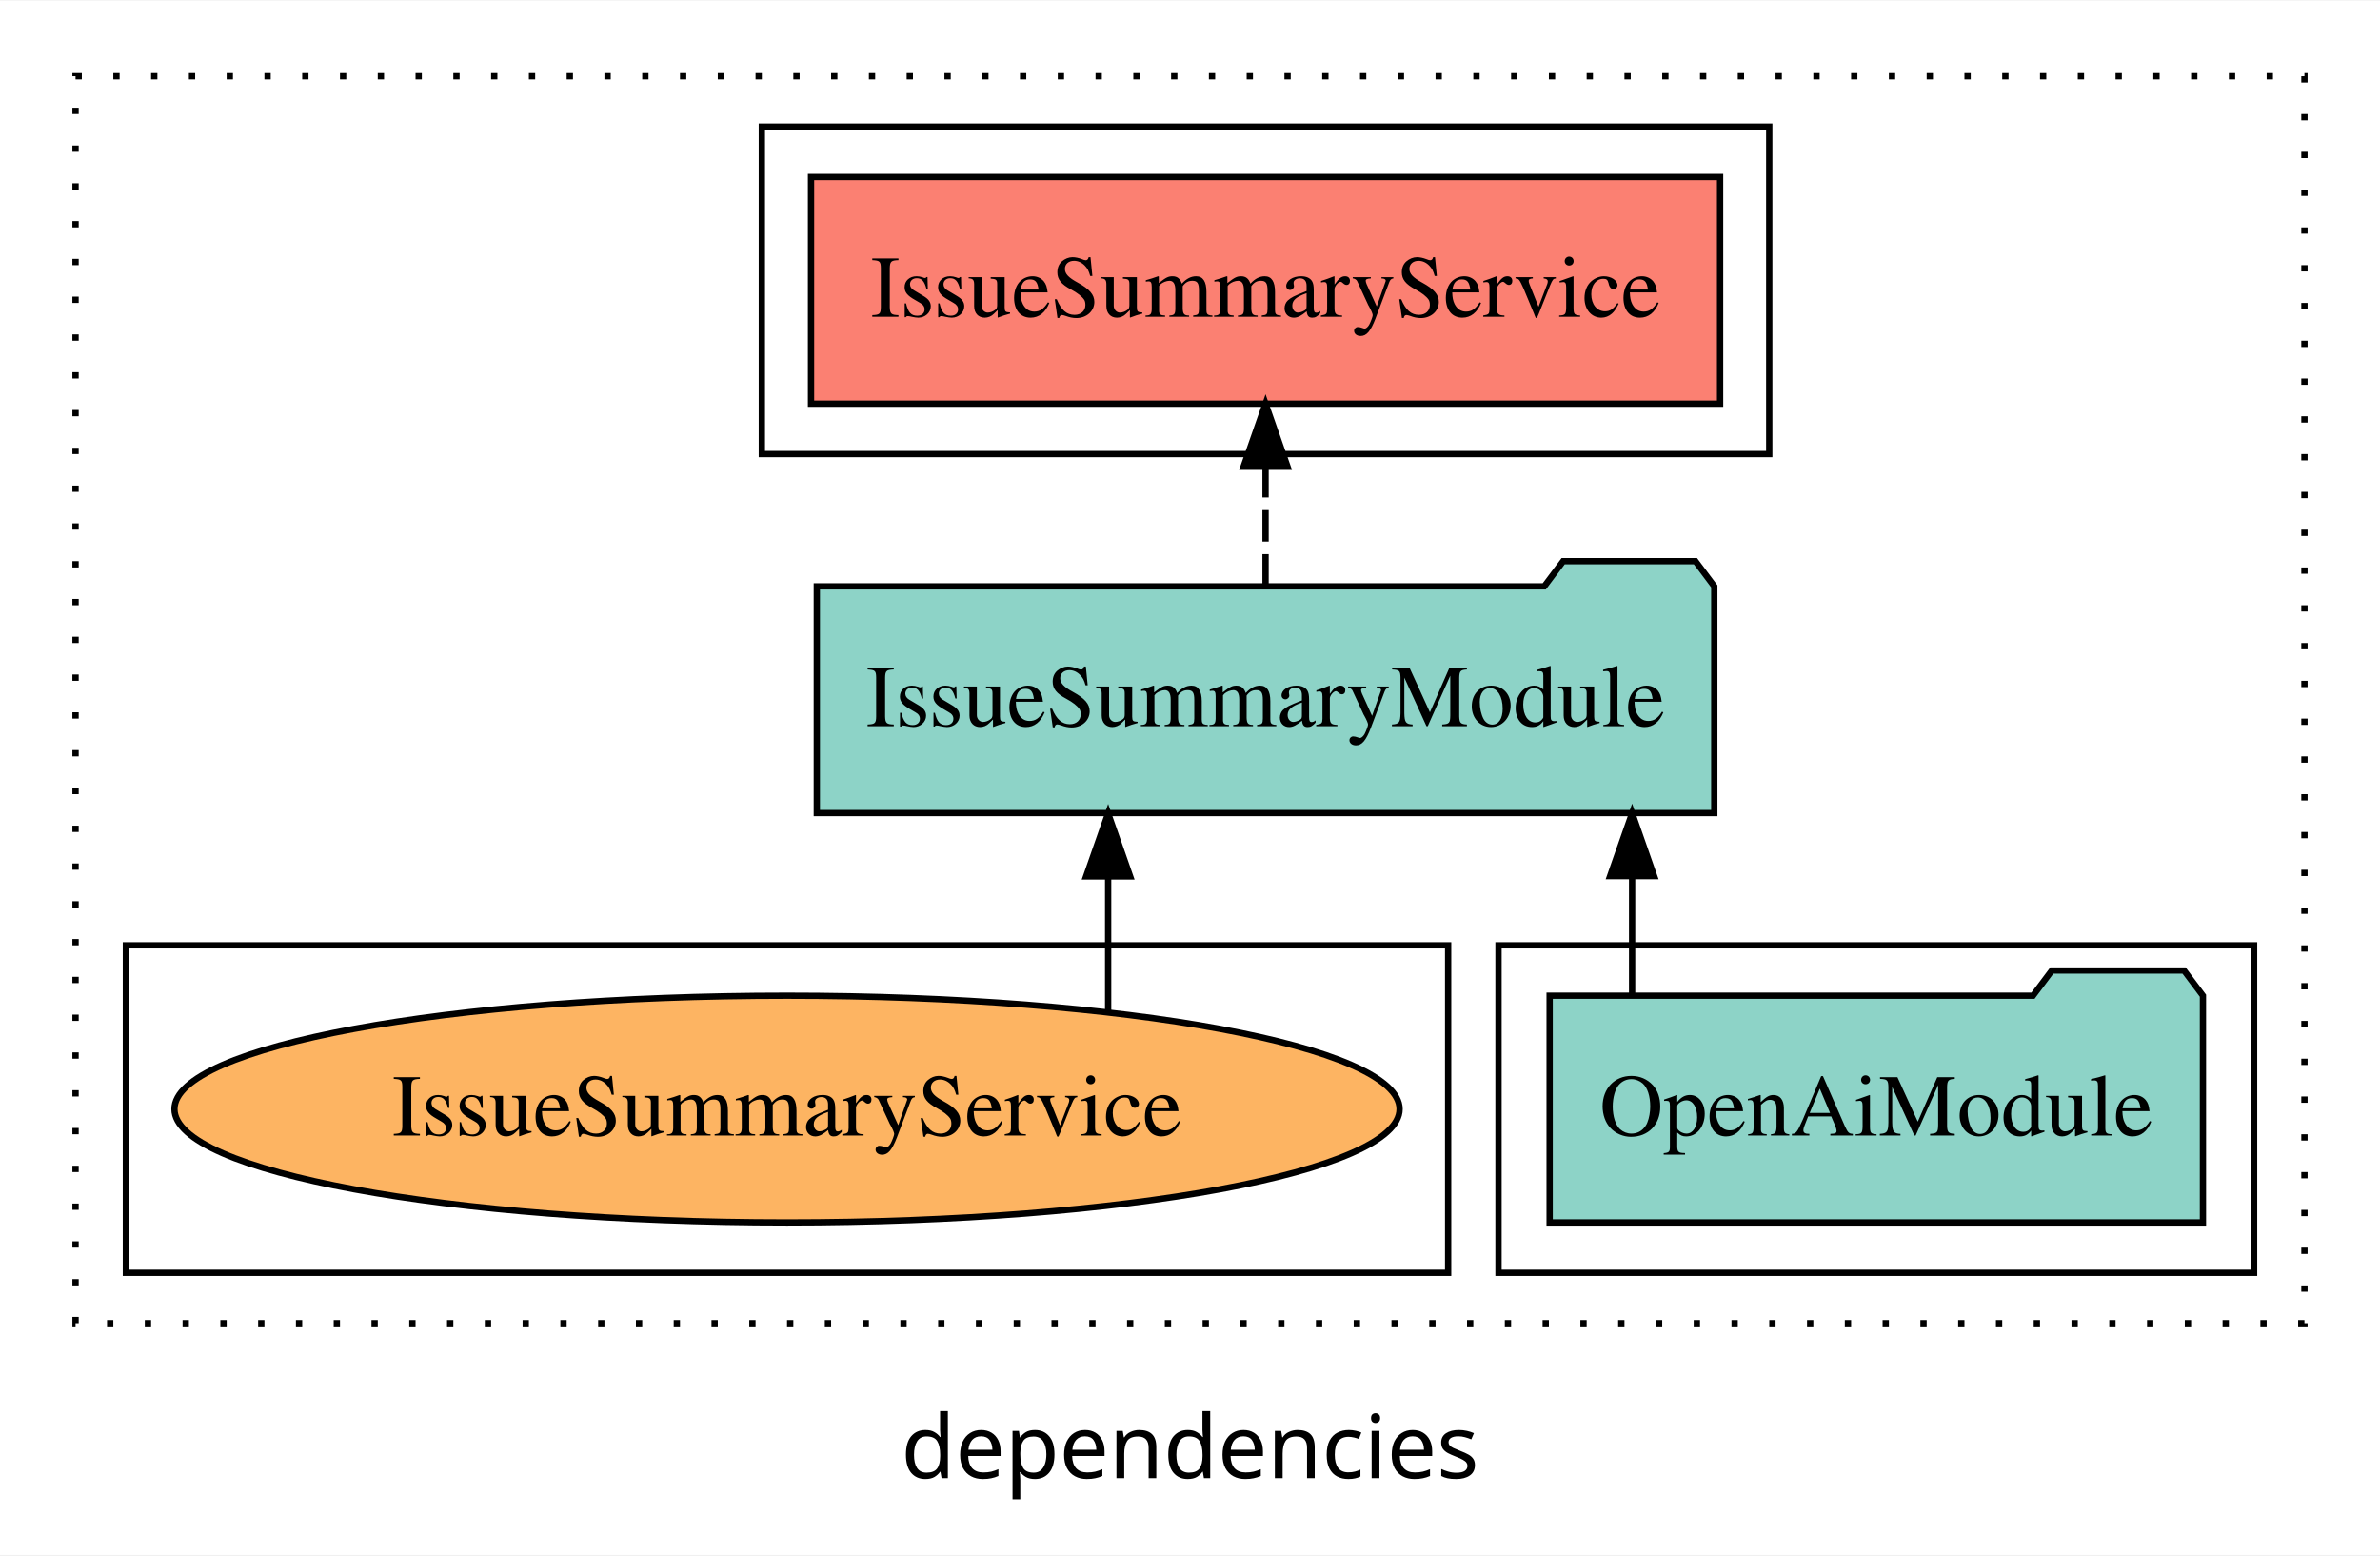
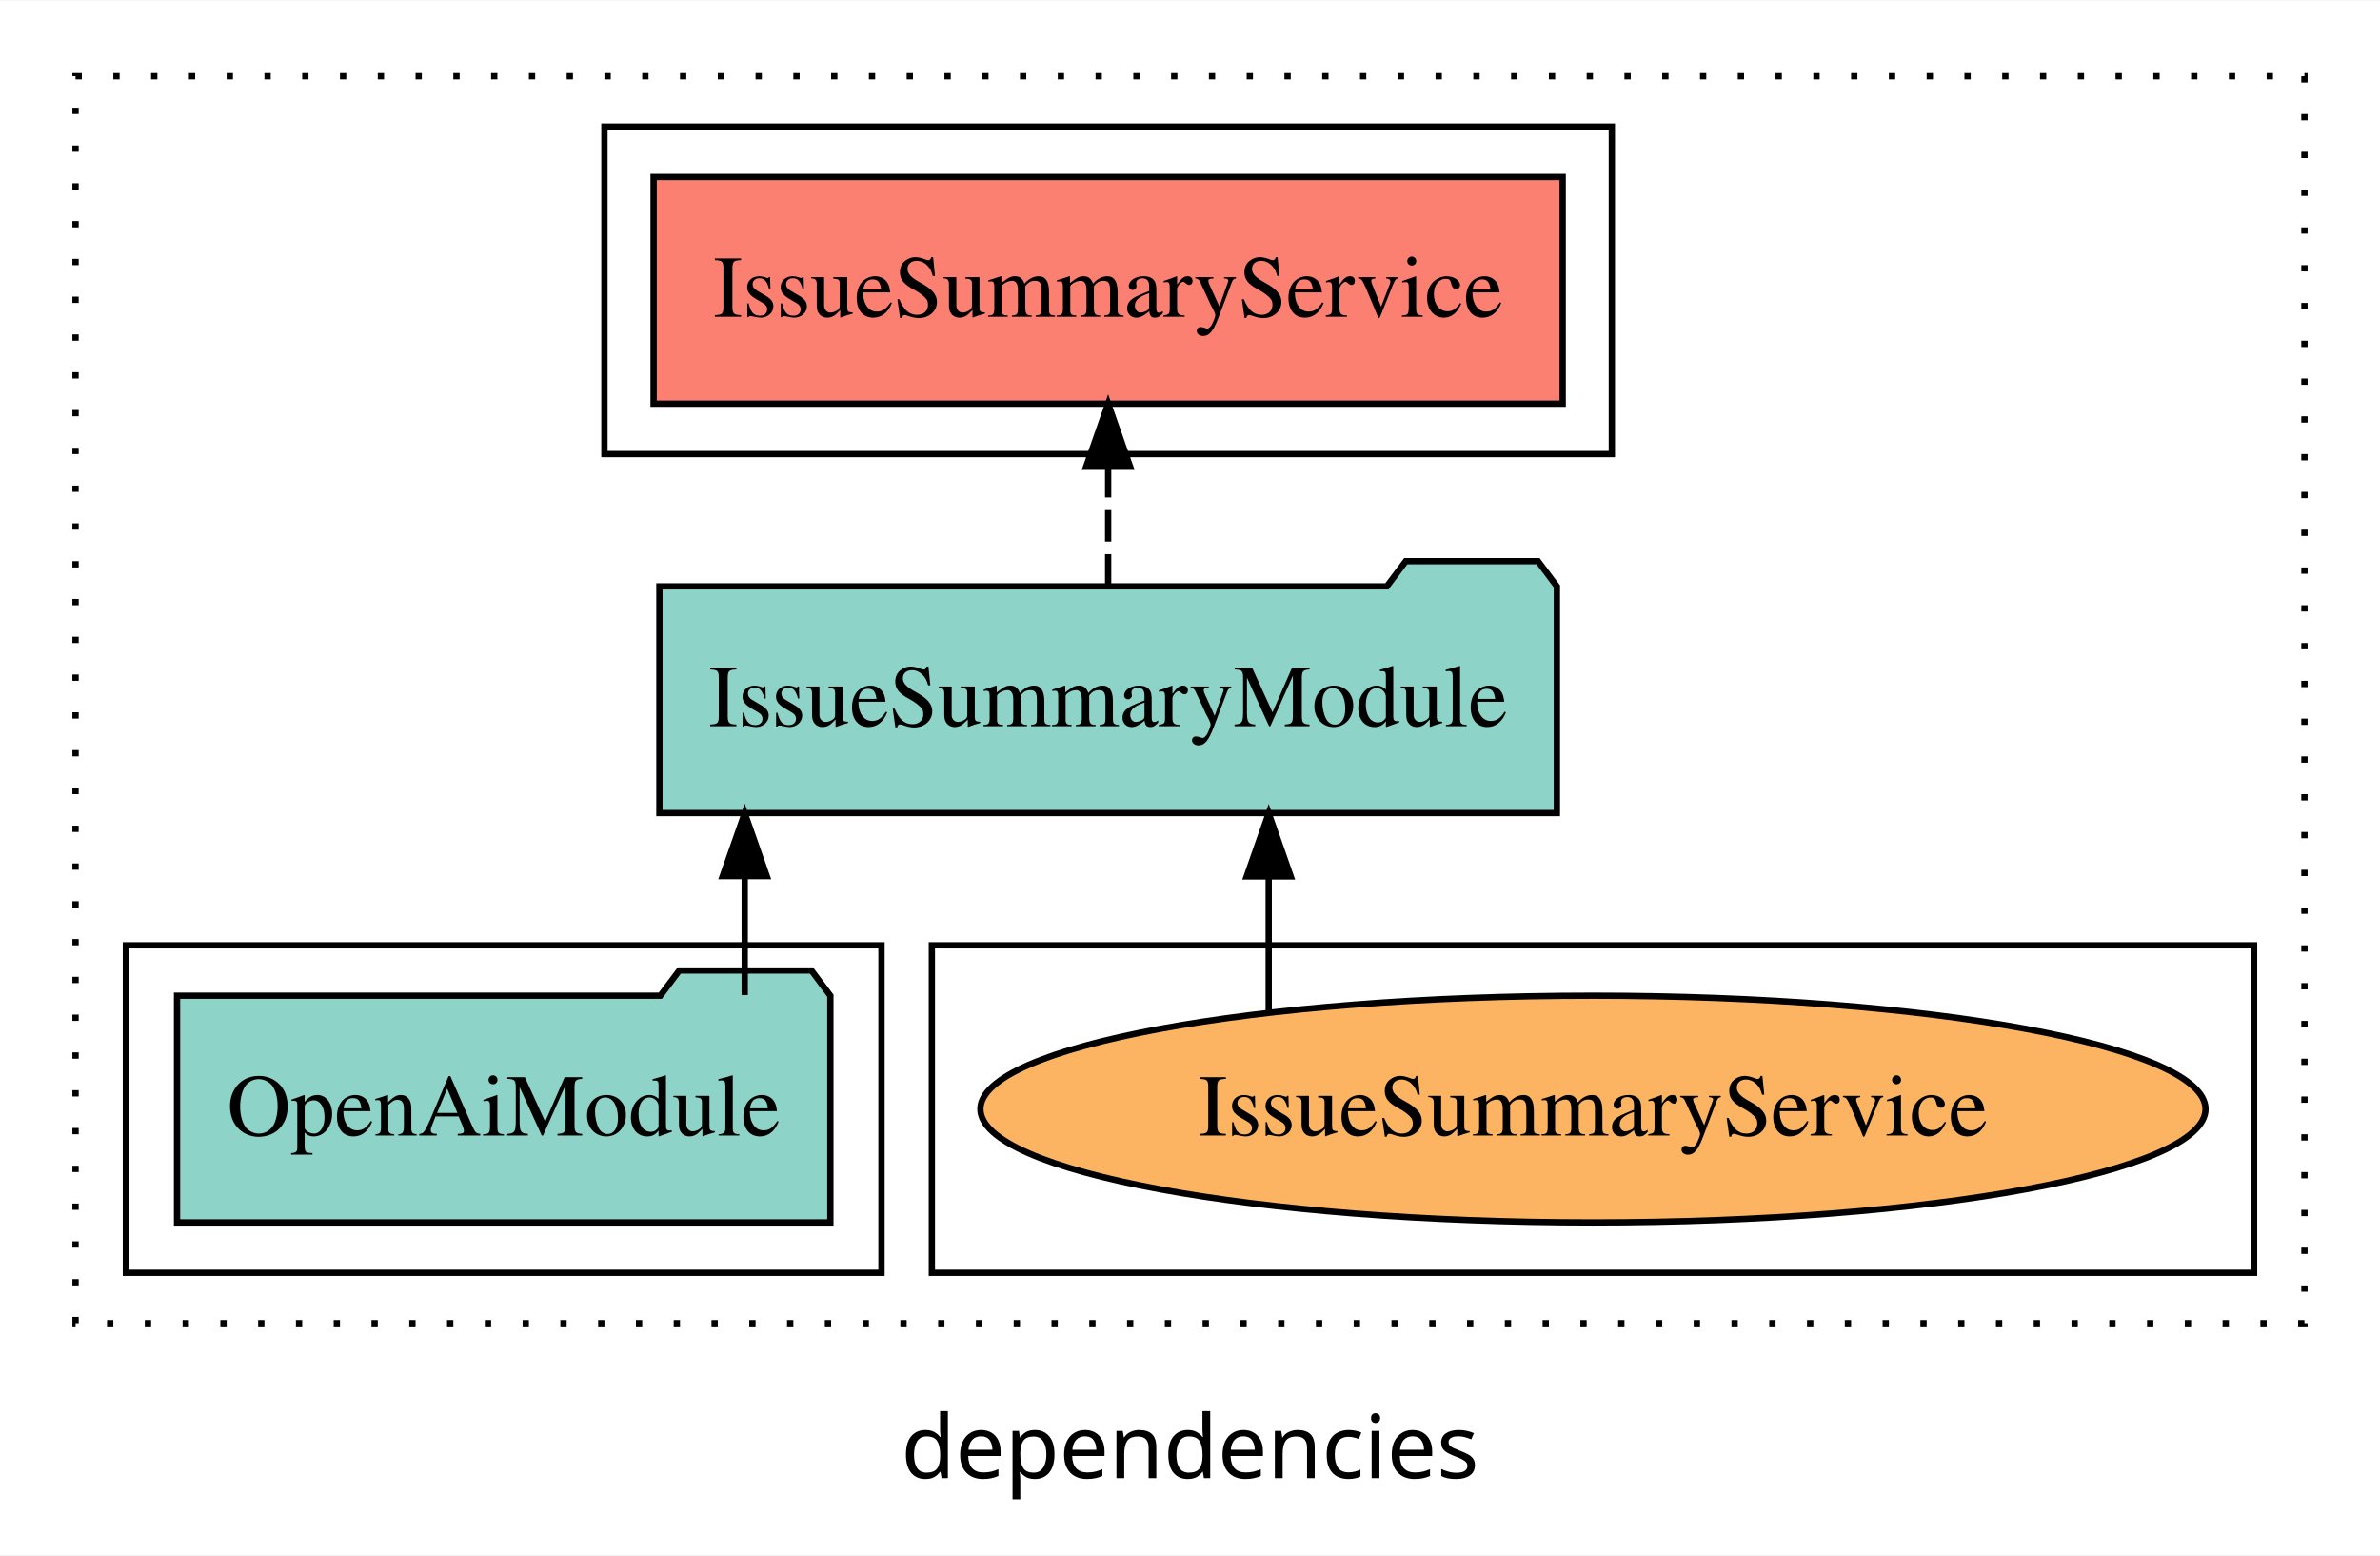
<svg xmlns="http://www.w3.org/2000/svg" width="378pt" height="247pt" viewBox="0.00 0.00 378.00 246.80">
  <g id="graph0" class="graph" transform="scale(1 1) rotate(0) translate(4 242.8)">
    <polygon fill="white" stroke="transparent" points="-4,4 -4,-242.8 374,-242.8 374,4 -4,4" />
    <text text-anchor="middle" x="185" y="-8.2" font-family="sans-serif" font-size="14.00">dependencies</text>
    <g id="clust1" class="cluster">
      <polygon fill="none" stroke="black" stroke-dasharray="1,5" points="8,-32.8 8,-230.8 362,-230.8 362,-32.8 8,-32.8" />
    </g>
-     <g id="clust3" class="cluster">
-       <polygon fill="none" stroke="black" points="234,-40.8 234,-92.8 354,-92.8 354,-40.8 234,-40.8" />
+     <g id="clust6" class="cluster">
+       <polygon fill="none" stroke="black" points="144,-40.8 144,-92.8 354,-92.8 354,-40.8 144,-40.8" />
    </g>
    <g id="clust4" class="cluster">
-       <polygon fill="none" stroke="black" points="117,-170.8 117,-222.8 277,-222.8 277,-170.8 117,-170.8" />
+       <polygon fill="none" stroke="black" points="92,-170.8 92,-222.8 252,-222.8 252,-170.8 92,-170.8" />
    </g>
-     <g id="clust6" class="cluster">
-       <polygon fill="none" stroke="black" points="16,-40.8 16,-92.8 226,-92.8 226,-40.8 16,-40.8" />
+     <g id="clust3" class="cluster">
+       <polygon fill="none" stroke="black" points="16,-40.8 16,-92.8 136,-92.8 136,-40.8 16,-40.8" />
    </g>
    <g id="node1" class="node">
-       <polygon fill="#8dd3c7" stroke="black" points="345.88,-84.8 342.88,-88.8 321.88,-88.8 318.88,-84.8 242.12,-84.8 242.12,-48.8 345.88,-48.8 345.88,-84.8" />
-       <text text-anchor="middle" x="294" y="-62.6" font-family="Times,serif" font-size="14.00">OpenAiModule</text>
+       <polygon fill="#8dd3c7" stroke="black" points="127.88,-84.8 124.88,-88.8 103.88,-88.8 100.88,-84.8 24.12,-84.8 24.12,-48.8 127.88,-48.8 127.88,-84.8" />
+       <text text-anchor="middle" x="76" y="-62.6" font-family="Times,serif" font-size="14.00">OpenAiModule</text>
    </g>
    <g id="node2" class="node">
-       <polygon fill="#8dd3c7" stroke="black" points="268.27,-149.8 265.27,-153.8 244.27,-153.8 241.27,-149.8 125.73,-149.8 125.73,-113.8 268.27,-113.8 268.27,-149.8" />
-       <text text-anchor="middle" x="197" y="-127.6" font-family="Times,serif" font-size="14.00">IssueSummaryModule</text>
+       <polygon fill="#8dd3c7" stroke="black" points="243.27,-149.8 240.27,-153.8 219.27,-153.8 216.27,-149.8 100.73,-149.8 100.73,-113.8 243.27,-113.8 243.27,-149.8" />
+       <text text-anchor="middle" x="172" y="-127.6" font-family="Times,serif" font-size="14.00">IssueSummaryModule</text>
    </g>
    <g id="edge1" class="edge">
-       <path fill="none" stroke="black" d="M255.22,-84.91C255.22,-84.91 255.22,-103.79 255.22,-103.79" />
-       <polygon fill="black" stroke="black" points="251.72,-103.79 255.22,-113.79 258.72,-103.79 251.72,-103.79" />
+       <path fill="none" stroke="black" d="M114.28,-84.91C114.28,-84.91 114.28,-103.79 114.28,-103.79" />
+       <polygon fill="black" stroke="black" points="110.78,-103.79 114.28,-113.79 117.78,-103.79 110.78,-103.79" />
    </g>
    <g id="node3" class="node">
-       <polygon fill="#fb8072" stroke="black" points="269.19,-214.8 124.81,-214.8 124.81,-178.8 269.19,-178.8 269.19,-214.8" />
-       <text text-anchor="middle" x="197" y="-192.6" font-family="Times,serif" font-size="14.00">IssueSummaryService </text>
+       <polygon fill="#fb8072" stroke="black" points="244.19,-214.8 99.81,-214.8 99.81,-178.8 244.19,-178.8 244.19,-214.8" />
+       <text text-anchor="middle" x="172" y="-192.6" font-family="Times,serif" font-size="14.00">IssueSummaryService </text>
    </g>
    <g id="edge2" class="edge">
-       <path fill="none" stroke="black" stroke-dasharray="5,2" d="M197,-149.91C197,-149.91 197,-168.79 197,-168.79" />
-       <polygon fill="black" stroke="black" points="193.5,-168.79 197,-178.79 200.5,-168.79 193.5,-168.79" />
+       <path fill="none" stroke="black" stroke-dasharray="5,2" d="M172,-149.91C172,-149.91 172,-168.79 172,-168.79" />
+       <polygon fill="black" stroke="black" points="168.5,-168.79 172,-178.79 175.5,-168.79 168.5,-168.79" />
    </g>
    <g id="node4" class="node">
-       <ellipse fill="#fdb462" stroke="black" cx="121" cy="-66.8" rx="97.29" ry="18" />
-       <text text-anchor="middle" x="121" y="-62.6" font-family="Times,serif" font-size="14.00">IssueSummaryService</text>
+       <ellipse fill="#fdb462" stroke="black" cx="249" cy="-66.8" rx="97.29" ry="18" />
+       <text text-anchor="middle" x="249" y="-62.6" font-family="Times,serif" font-size="14.00">IssueSummaryService</text>
    </g>
    <g id="edge3" class="edge">
-       <path fill="none" stroke="black" d="M172,-82.2C172,-82.2 172,-103.74 172,-103.74" />
-       <polygon fill="black" stroke="black" points="168.5,-103.74 172,-113.74 175.5,-103.74 168.5,-103.74" />
+       <path fill="none" stroke="black" d="M197.5,-82.2C197.5,-82.2 197.5,-103.74 197.5,-103.74" />
+       <polygon fill="black" stroke="black" points="194,-103.74 197.5,-113.74 201,-103.74 194,-103.74" />
    </g>
  </g>
</svg>
